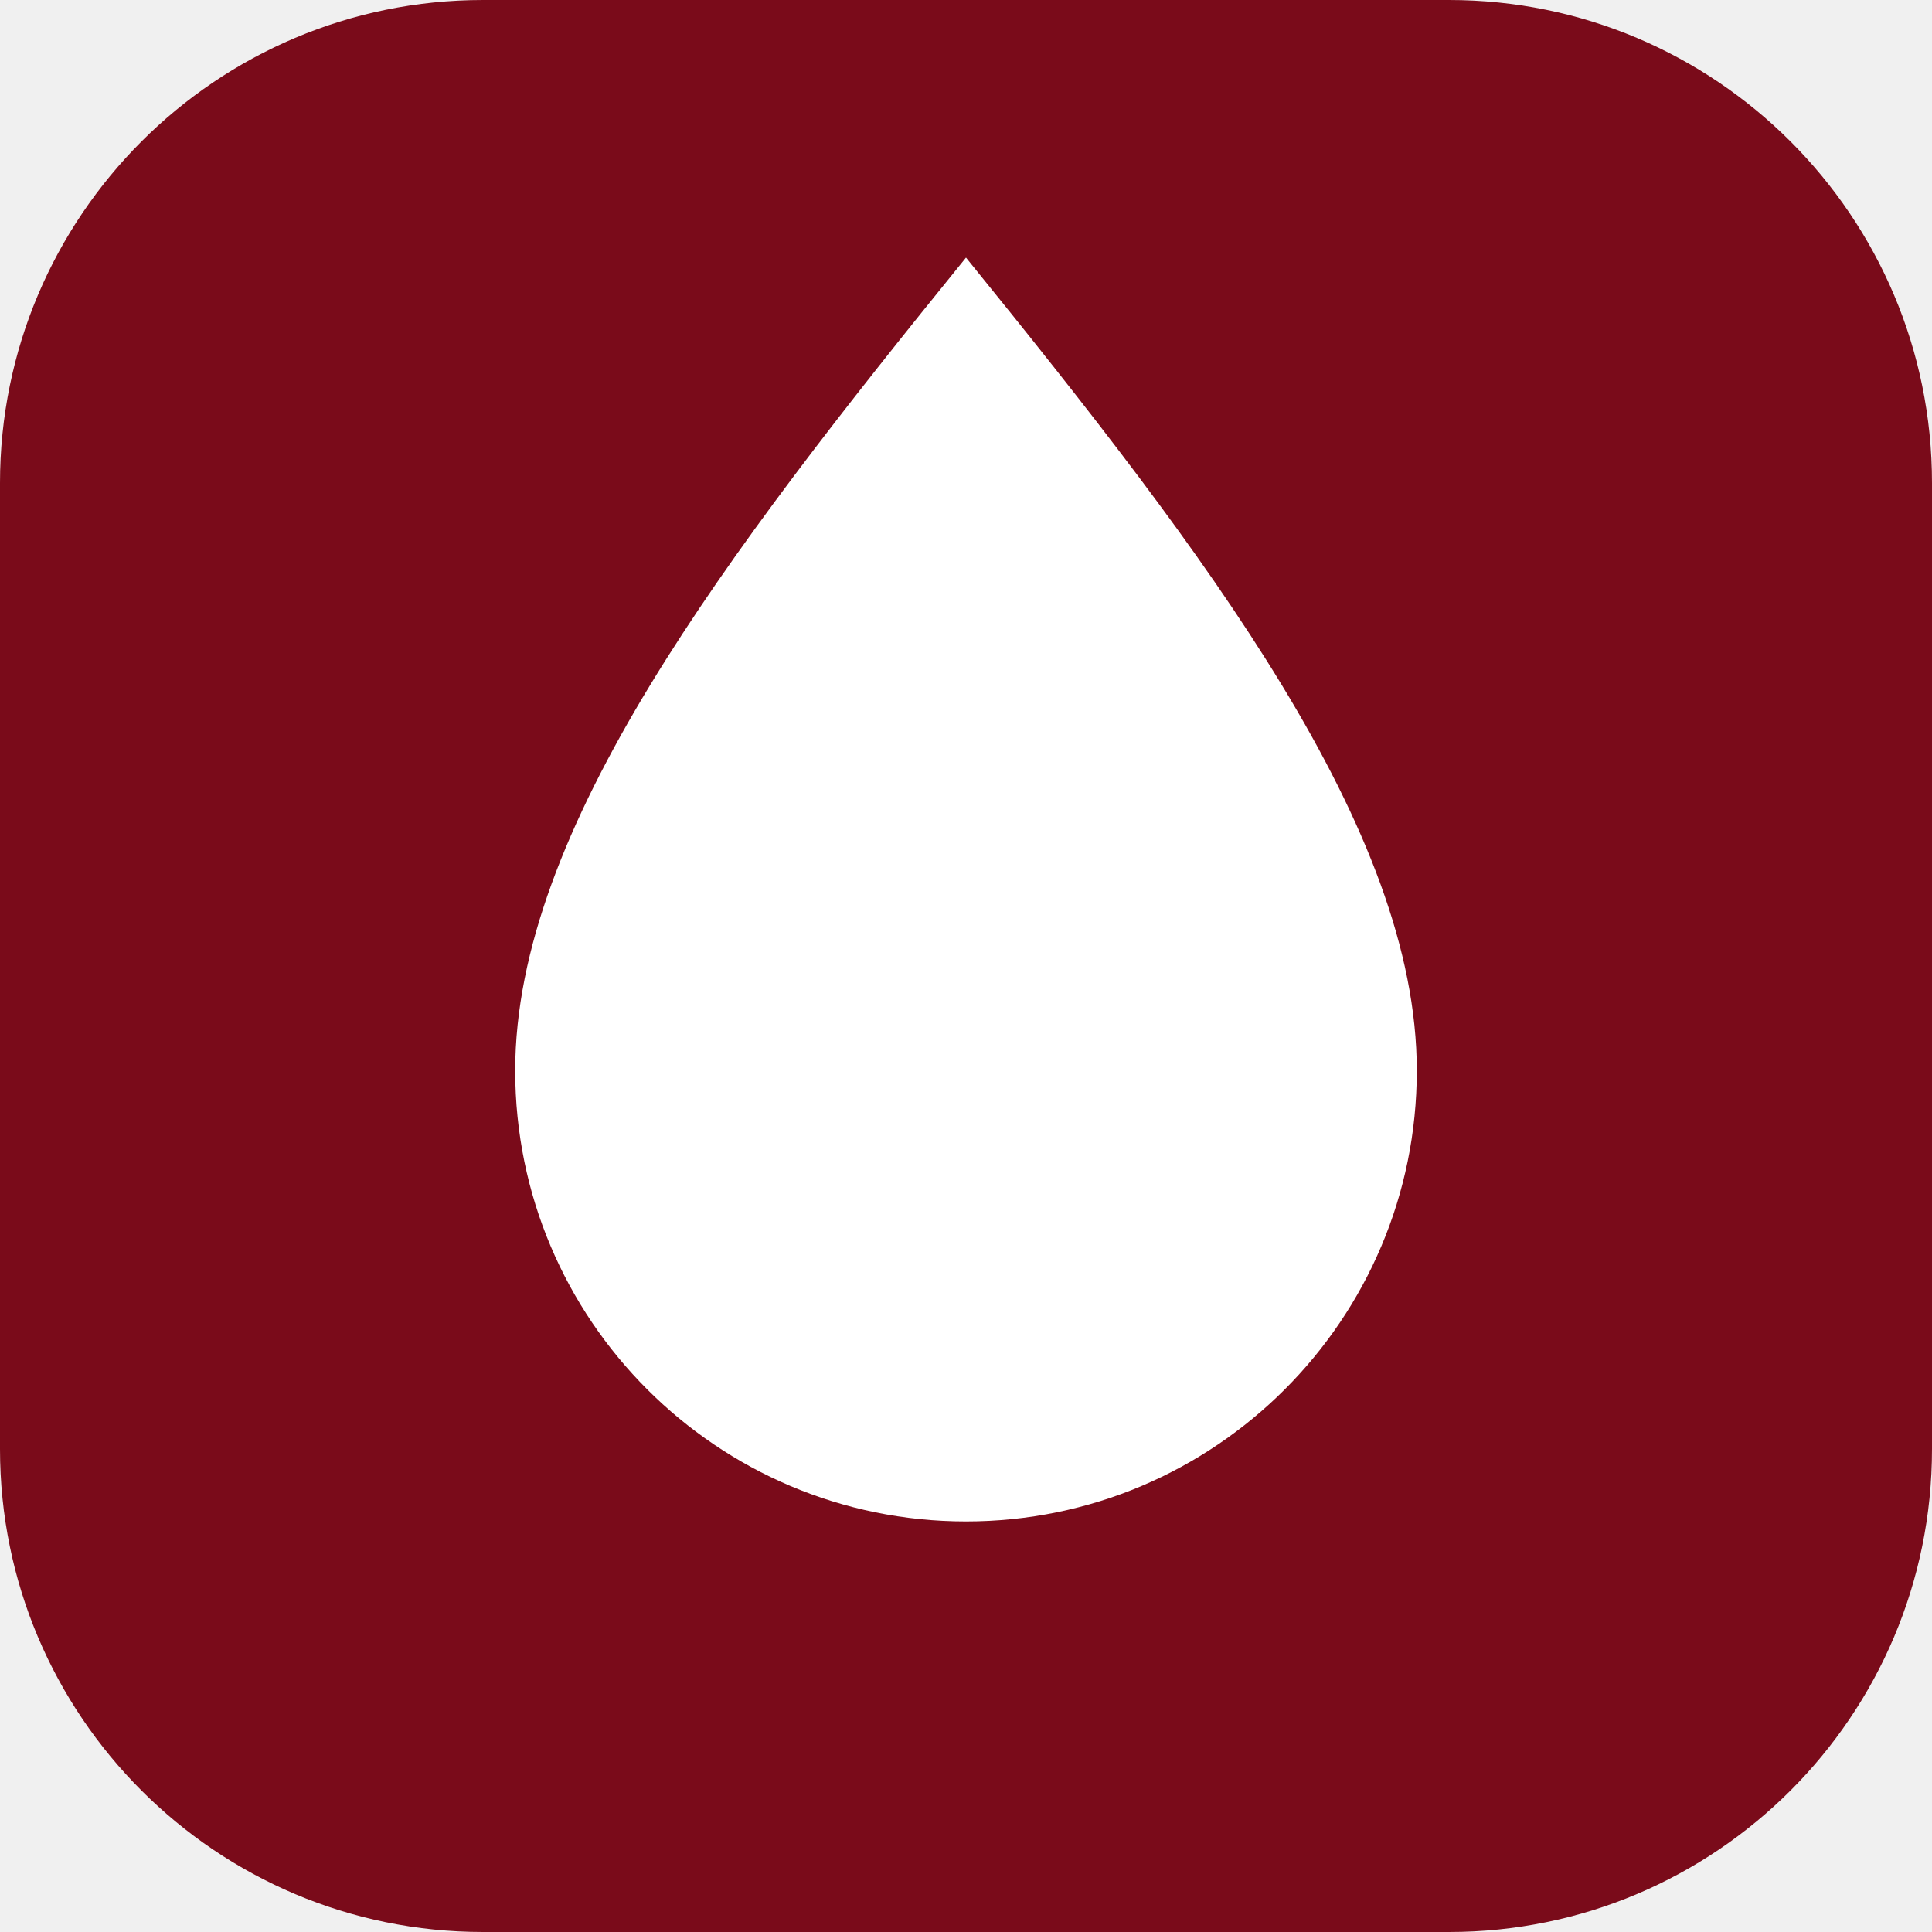
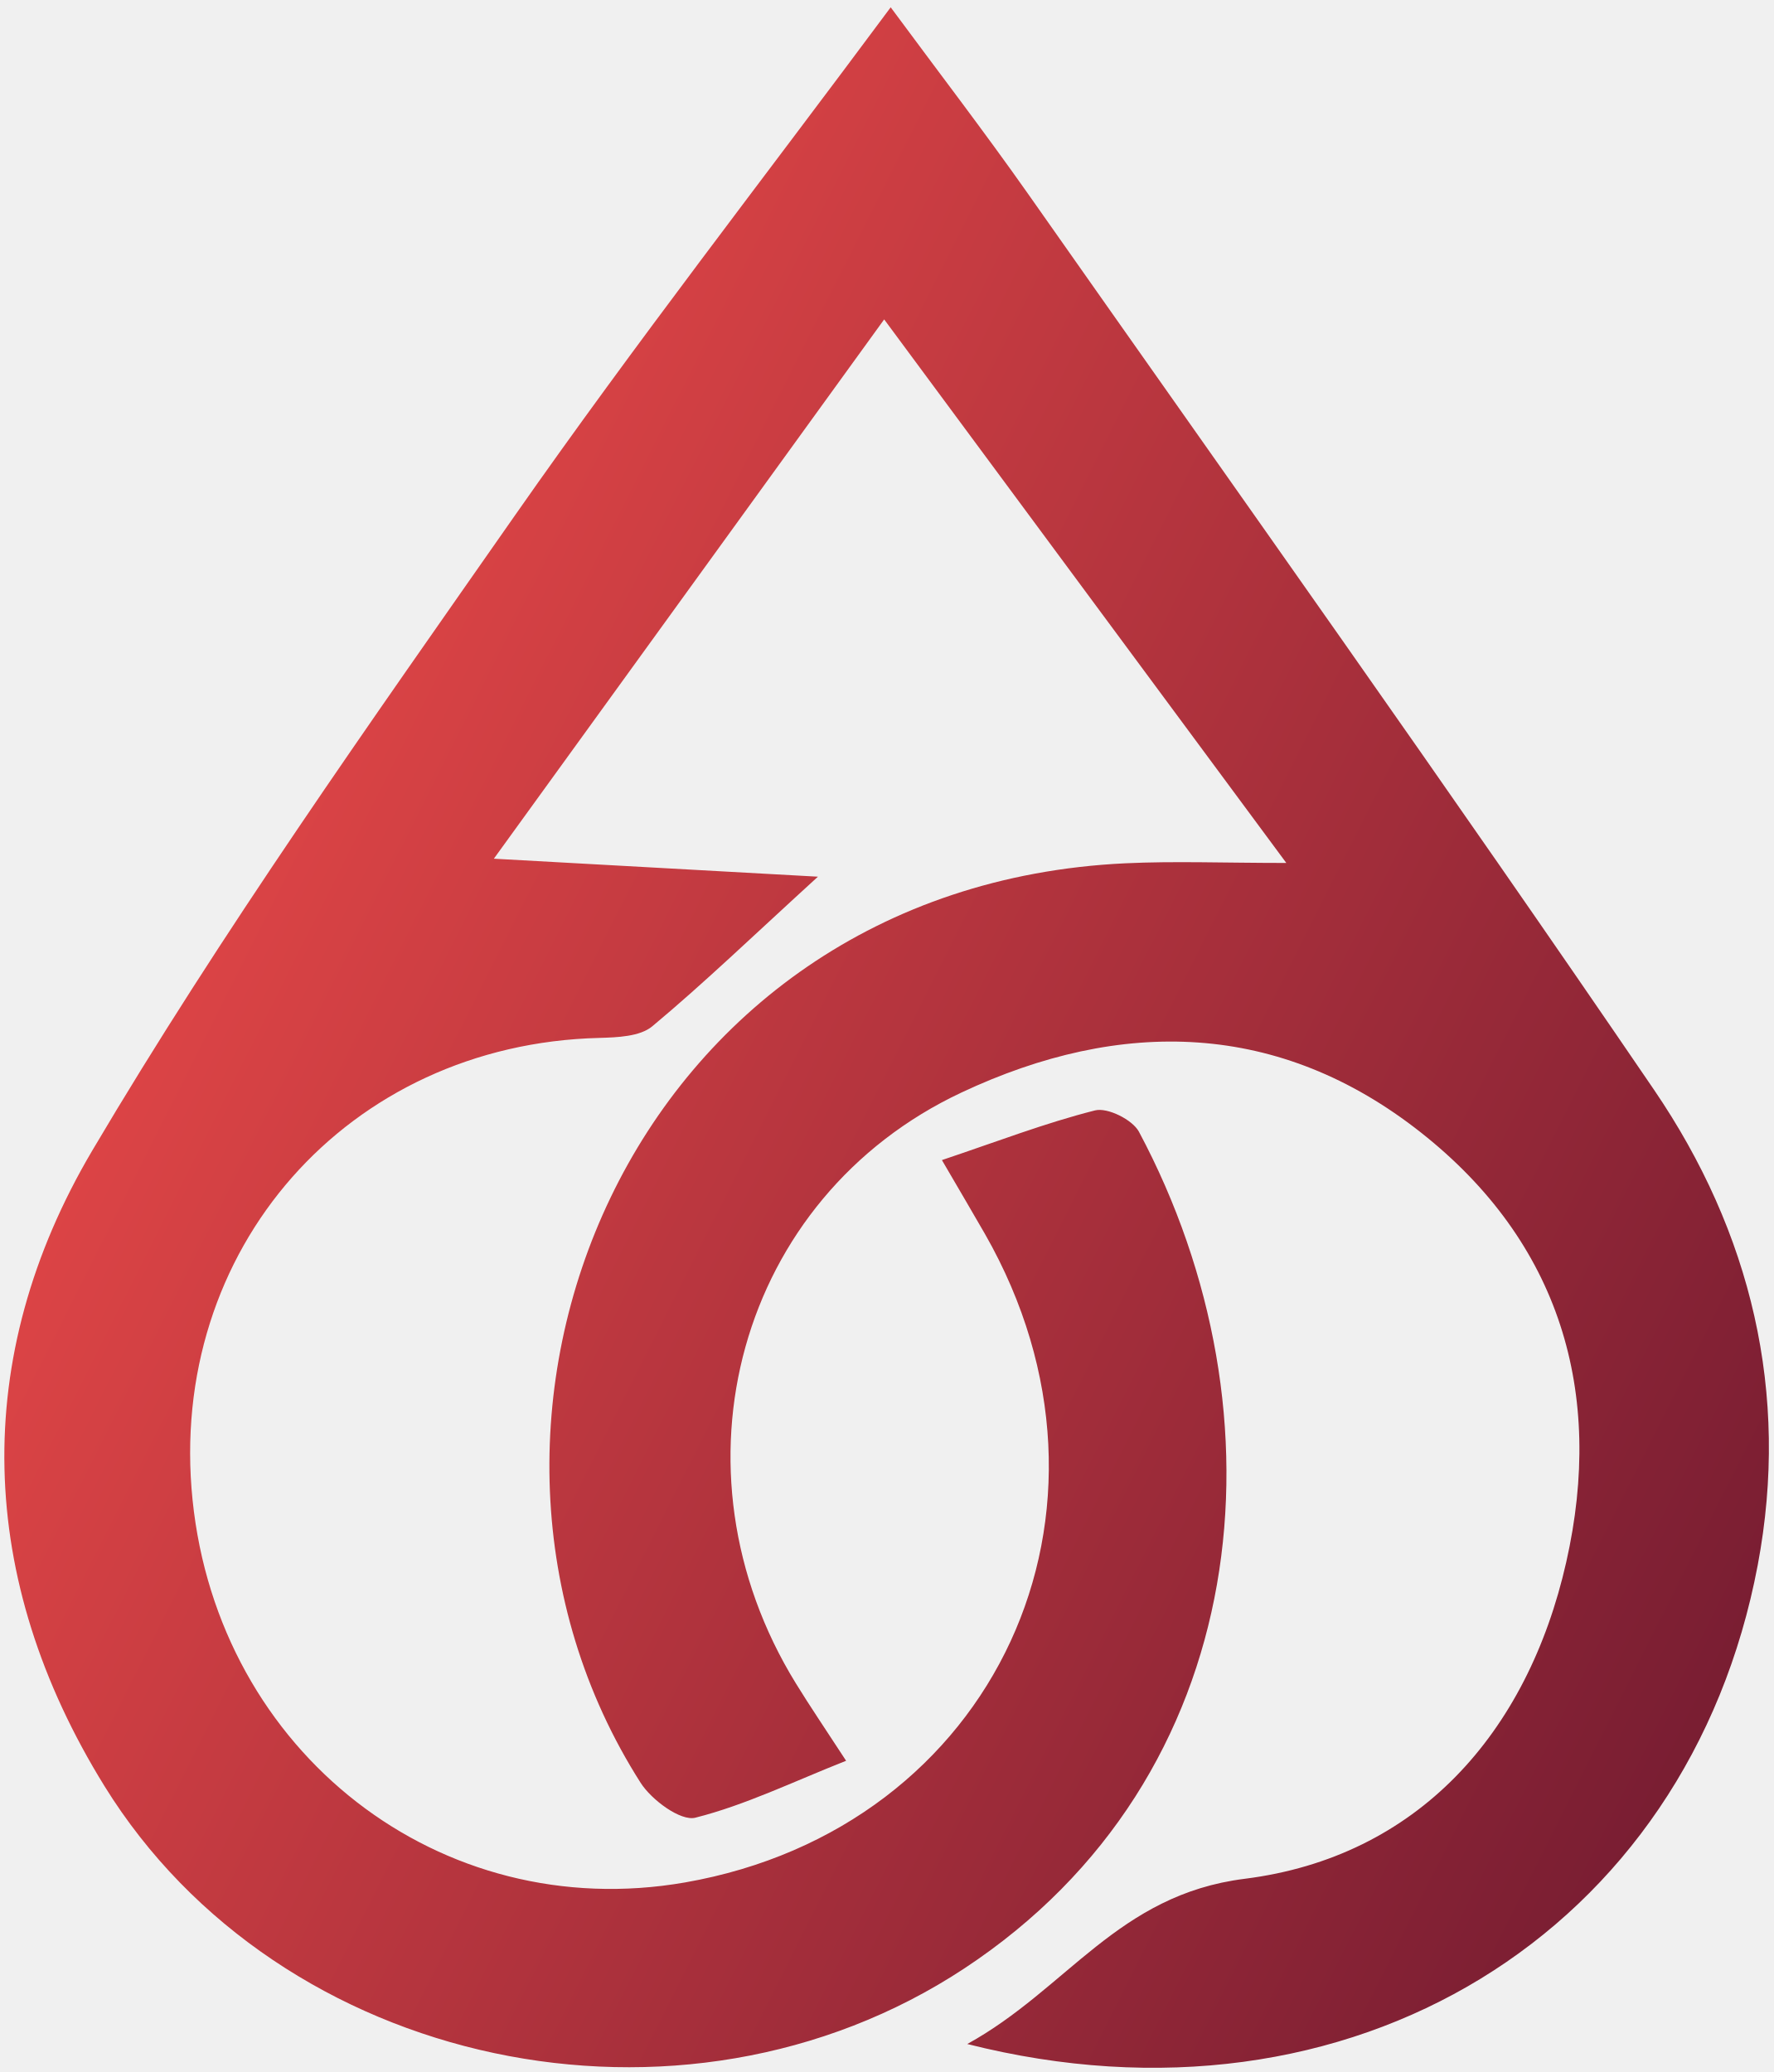
- <svg xmlns="http://www.w3.org/2000/svg" viewBox="0 0 24 24">
-   <rect width="24" height="24" rx="6" fill="#7A0B1A" />
-   <path d="M12 3.2c-3 3.7-5.6 7.1-5.6 10.1a5.6 5.6 0 0 0 11.2 0c0-3-2.6-6.4-5.6-10.1Z" fill="#ffffff" />
+ <svg xmlns="http://www.w3.org/2000/svg" viewBox="0 0 204 238.4">
+   <defs>
+     <linearGradient id="g" x1="0" y1="0.2" x2="1" y2="0.8">
+       <stop offset="0.12" stop-color="#E44747" />
+       <stop offset="1" stop-color="#781D32" />
+     </linearGradient>
+   </defs>
+   <path fill="url(#g)" d="M108.37,133.47c6.27-2.1,11.85-4.26,17.6-5.71,1.43-.36,4.31,1.07,5.05,2.46,17.35,32.53,13.27,74.28-20.1,96.27-32.48,21.41-78.79,11.54-98.91-21-14.7-23.78-15.49-49.25-1.39-73.12,14.88-25.18,31.9-49.14,48.68-73.16,13.72-19.63,28.45-38.56,43.16-58.37,5.3,7.18,10.71,14.23,15.82,21.49,24.09,34.29,48.39,68.43,71.99,103.06,11.14,16.35,15.66,34.89,11.93,54.68-7.97,42.25-46.72,66.3-90.93,55.11,11.52-6.35,17.32-17.18,31.91-19.01,19.86-2.5,32.53-16.71,36.99-36.43,4.42-19.54-.72-36.81-16.71-49.43-16.28-12.85-34.48-13.24-52.85-4.61-25.66,12.05-34.27,43.3-19.05,68,1.63,2.65,3.38,5.22,5.77,8.89-6.16,2.44-11.6,5.1-17.34,6.55-1.69.43-5.04-2.04-6.3-4.02-26.3-41.26-1.47-103.05,55.73-105.79,5.7-.27,11.43-.04,18.55-.04-15.61-21.1-30.47-41.2-46.26-62.54-15.34,21.21-29.76,41.12-44.9,62.05,12.85.71,24.19,1.34,37.28,2.07-7.46,6.81-13.07,12.22-19.05,17.21-1.42,1.19-4.03,1.28-6.1,1.34-28.91.72-49.74,24.34-46.79,53.15,2.98,29.11,28.49,48.93,56.65,44.02,35.71-6.24,52.65-42.85,34.5-74.62-1.42-2.48-2.88-4.94-4.94-8.48Z" />
</svg>
